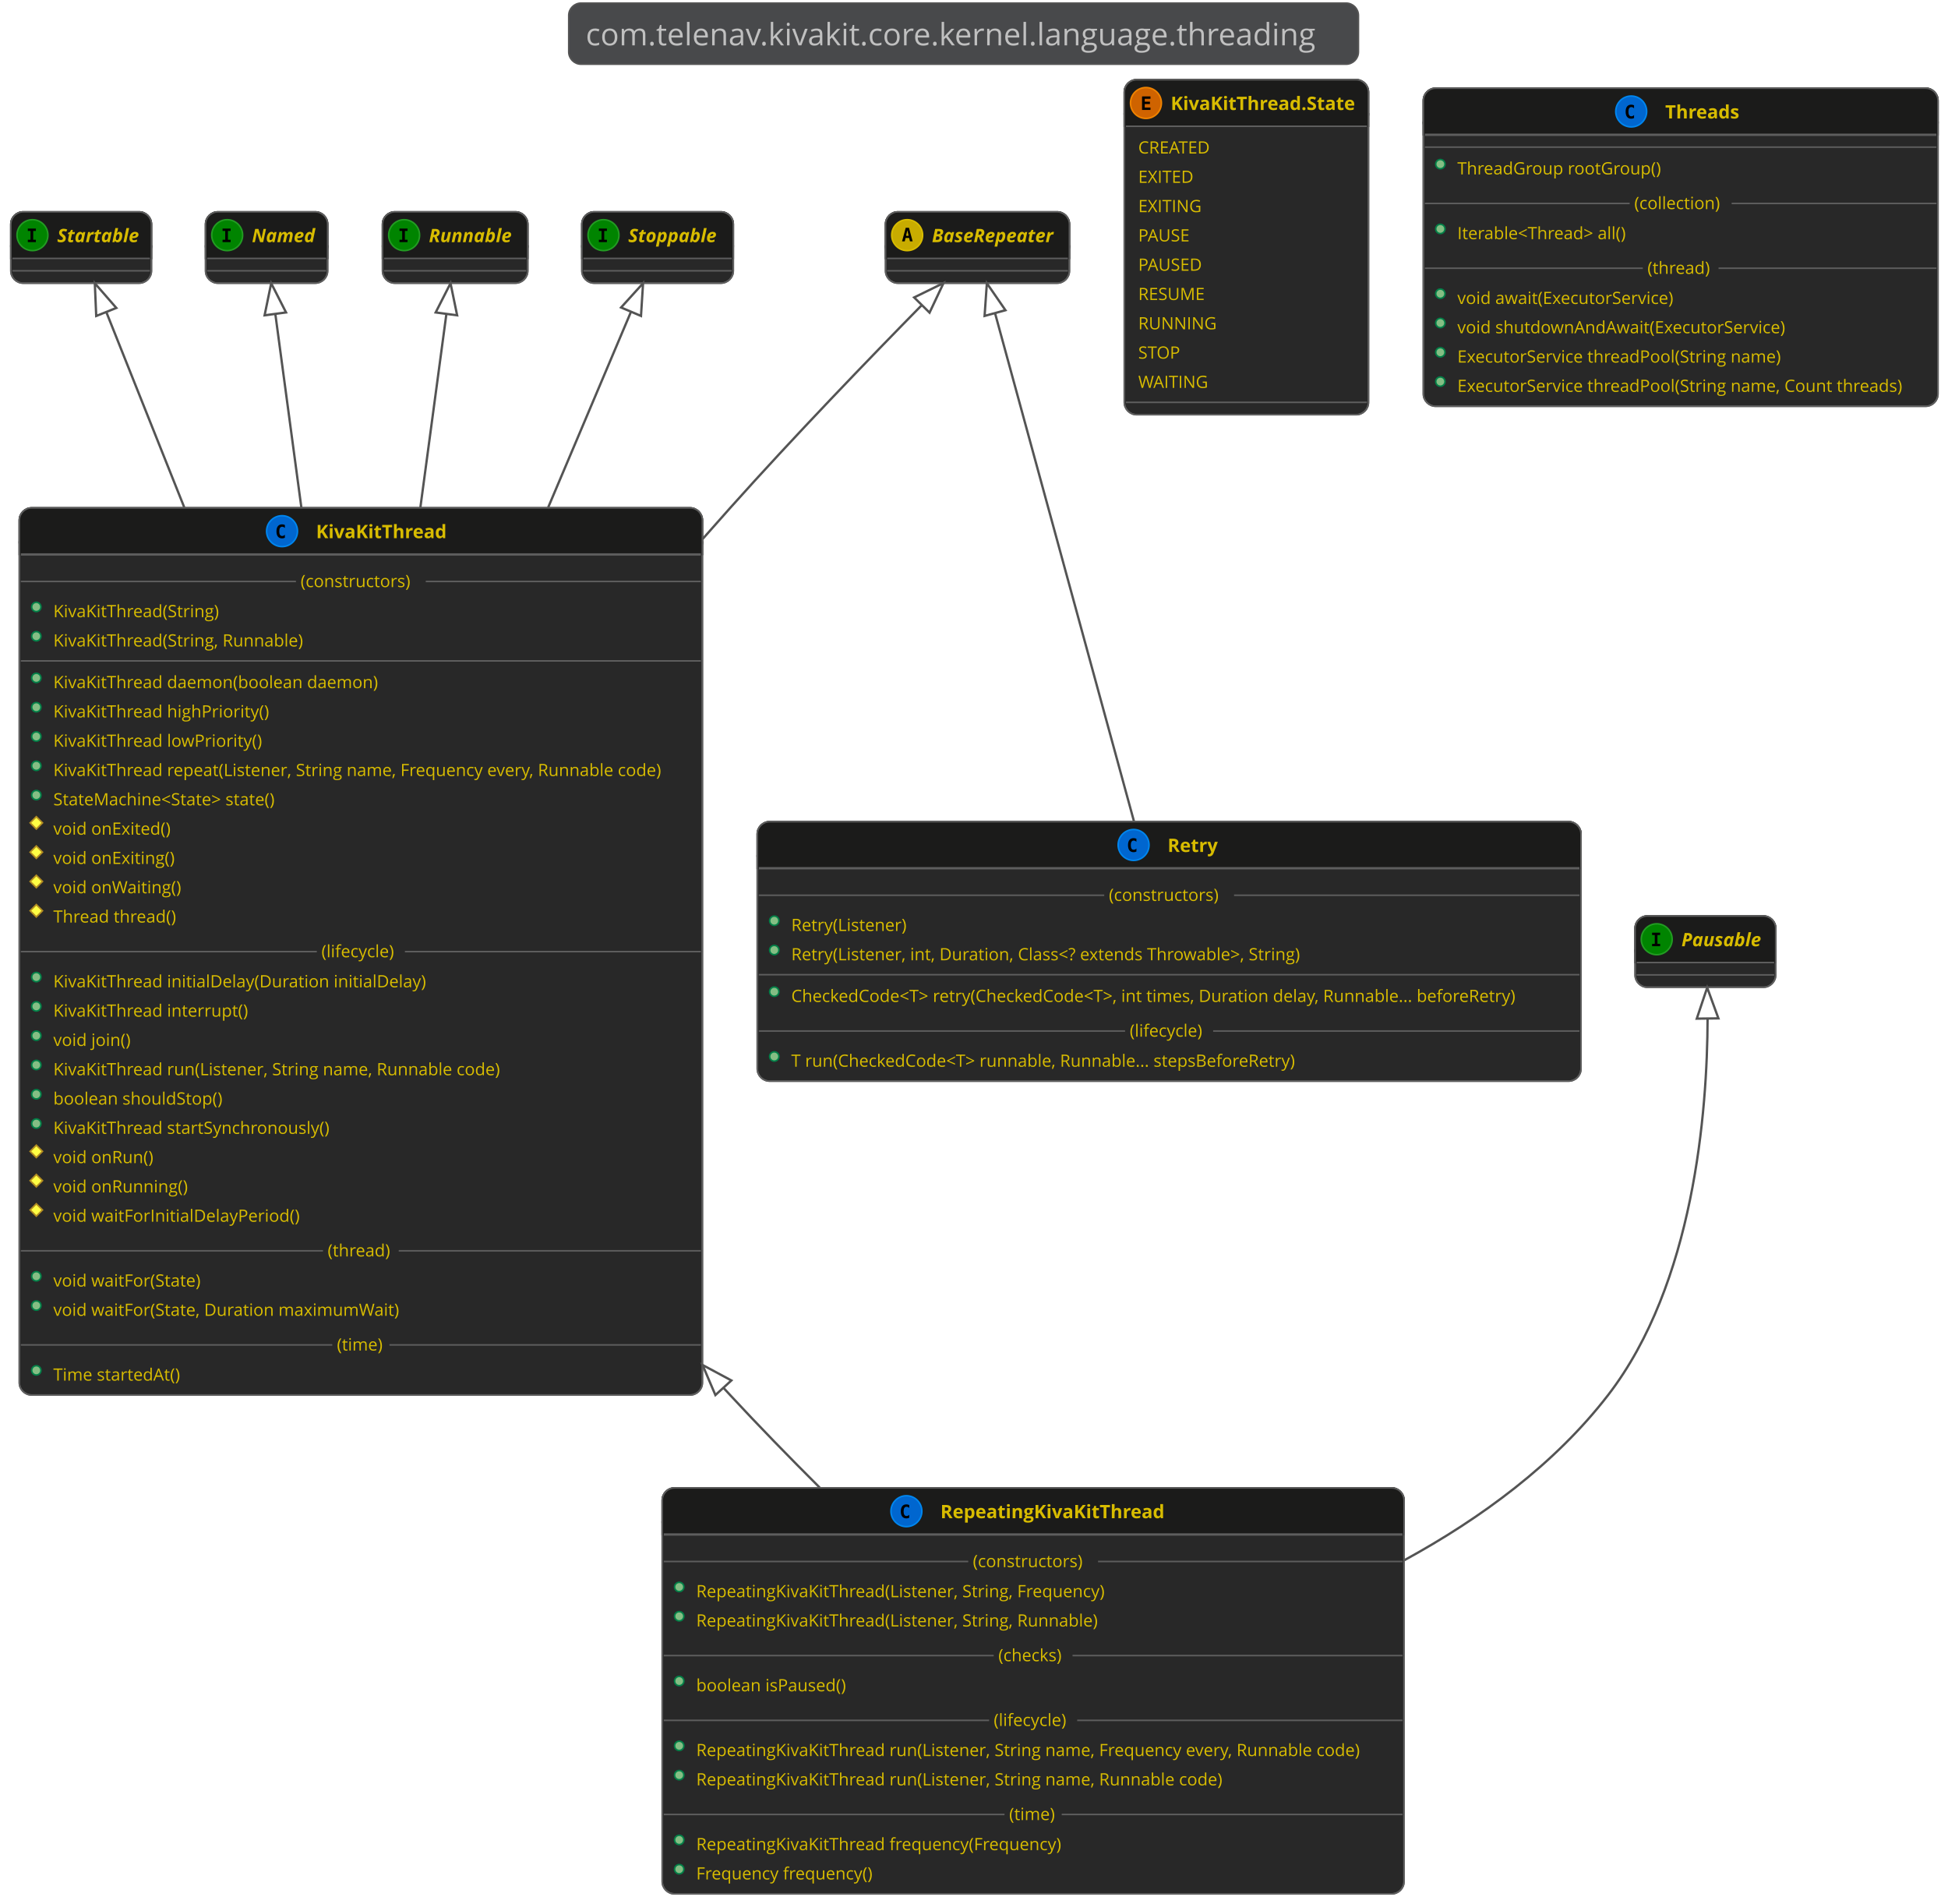
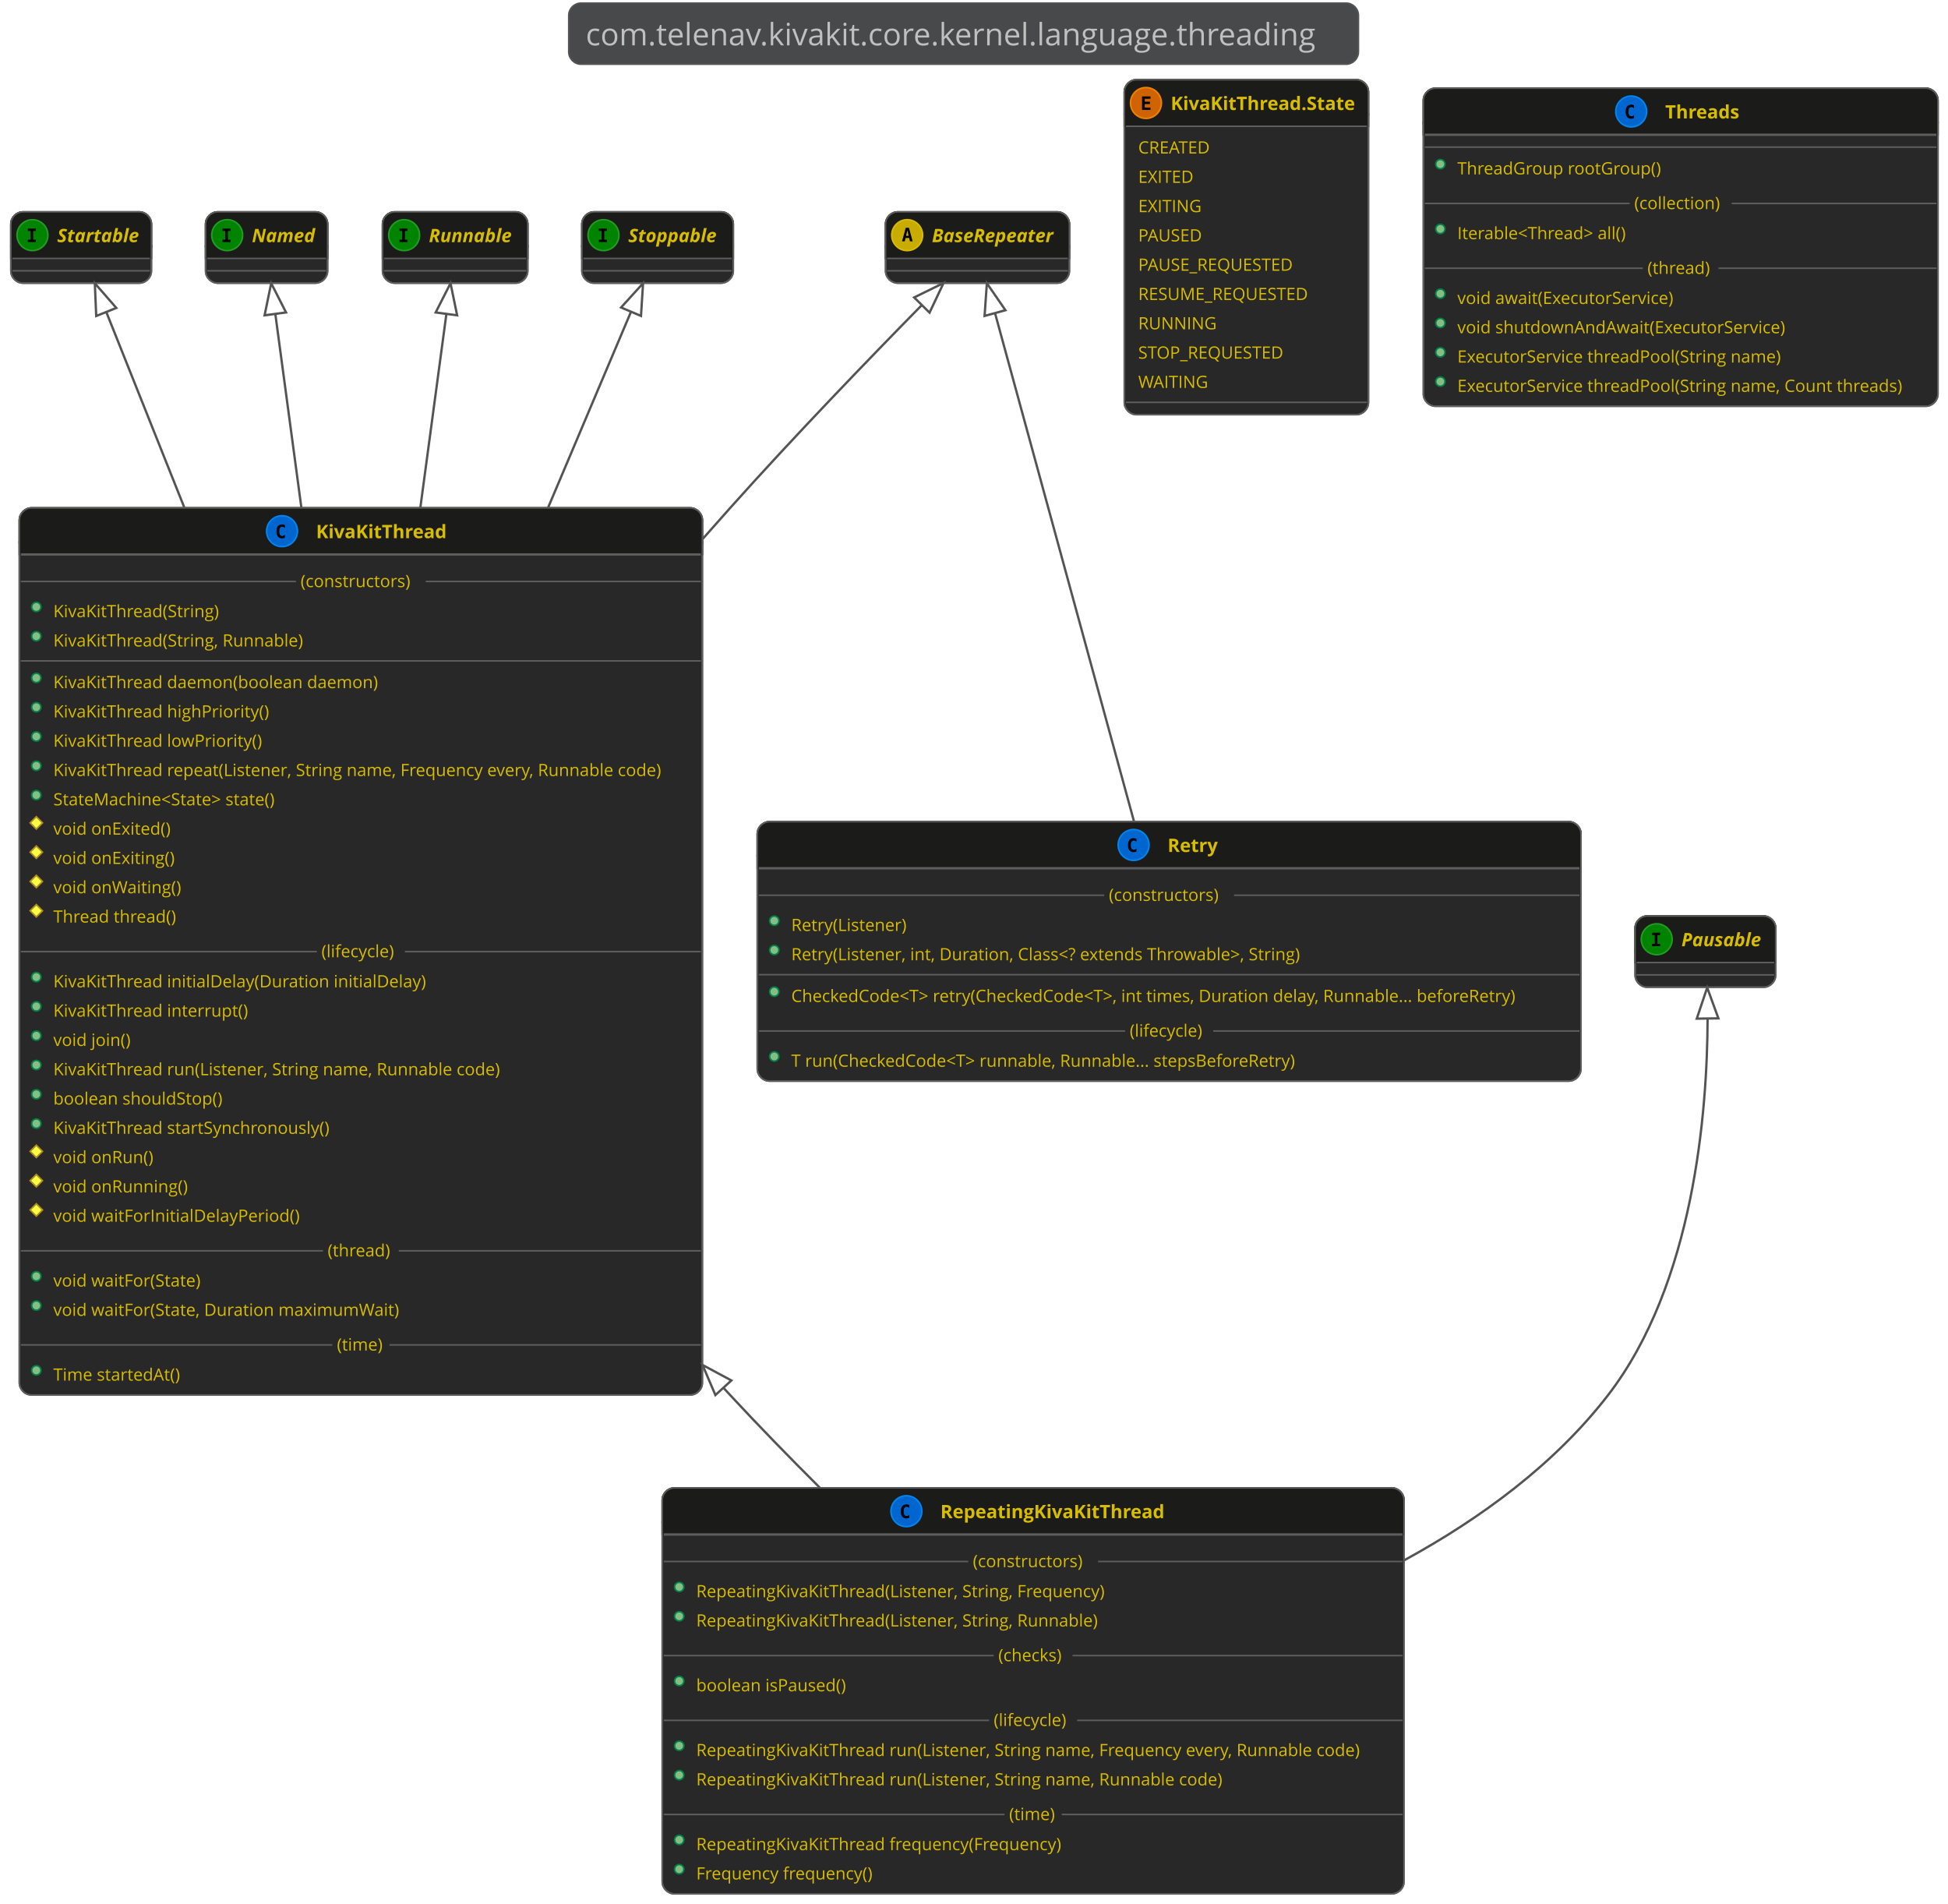
<svg xmlns="http://www.w3.org/2000/svg" contentScriptType="application/ecmascript" contentStyleType="text/css" height="1283.333px" preserveAspectRatio="none" style="width:1313px;height:1283px;background:#333333;" version="1.1" viewBox="0 0 1313 1283" width="1313.542px" zoomAndPan="magnify">
  <defs />
  <g>
    <rect fill="#48494B" height="41.203" rx="8.333" ry="8.333" style="stroke:#545454;stroke-width:1.042;" width="532.292" x="383.333" y="2.083" />
    <text fill="#C0C0C0" font-family="Open Sans,Avenir,Nunito,Arial,Helvetica,SansSerif" font-size="20.833" lengthAdjust="spacing" textLength="509.375" x="394.792" y="30.558">com.telenav.kivakit.core.kernel.language.threading</text>
    <rect codeLine="6" fill="#282828" height="48.055" id="BaseRepeater" rx="8.333" ry="8.333" style="stroke:#5E5E5E;stroke-width:1.042;" width="123.958" x="596.875" y="142.765" />
    <rect fill="#1B1B1A" height="31.388" rx="8.333" ry="8.333" style="stroke:#1B1B1A;stroke-width:1.042;" width="123.958" x="596.875" y="142.765" />
    <rect fill="#1B1B1A" height="8.333" style="stroke:#1B1B1A;stroke-width:1.042;" width="123.958" x="596.875" y="165.82" />
    <rect codeLine="6" fill="none" height="48.055" id="BaseRepeater" rx="8.333" ry="8.333" style="stroke:#5E5E5E;stroke-width:1.042;" width="123.958" x="596.875" y="142.765" />
    <ellipse cx="611.458" cy="158.459" fill="#C8AC00" rx="10.417" ry="10.417" style="stroke:#D8BC00;stroke-width:1.042;" />
    <path d="M611.572,155.161 L610.724,158.891 L612.427,158.891 Z M610.474,153.514 L612.677,153.514 L615.137,162.626 L613.336,162.626 L612.775,160.374 L610.364,160.374 L609.814,162.626 L608.014,162.626 Z " fill="#000000" />
    <text fill="#D8BC00" font-family="Open Sans,Avenir,Nunito,Arial,Helvetica,SansSerif" font-size="12.5" font-style="italic" font-weight="bold" lengthAdjust="spacing" textLength="86.458" x="628.125" y="163.184">BaseRepeater</text>
    <line style="stroke:#5E5E5E;stroke-width:1.042;" x1="597.917" x2="719.792" y1="174.154" y2="174.154" />
    <line style="stroke:#5E5E5E;stroke-width:1.042;" x1="597.917" x2="719.792" y1="182.487" y2="182.487" />
    <rect codeLine="8" fill="#282828" height="48.055" id="Startable" rx="8.333" ry="8.333" style="stroke:#5E5E5E;stroke-width:1.042;" width="94.792" x="7.292" y="142.765" />
    <rect fill="#1B1B1A" height="31.388" rx="8.333" ry="8.333" style="stroke:#1B1B1A;stroke-width:1.042;" width="94.792" x="7.292" y="142.765" />
    <rect fill="#1B1B1A" height="8.333" style="stroke:#1B1B1A;stroke-width:1.042;" width="94.792" x="7.292" y="165.82" />
    <rect codeLine="8" fill="none" height="48.055" id="Startable" rx="8.333" ry="8.333" style="stroke:#5E5E5E;stroke-width:1.042;" width="94.792" x="7.292" y="142.765" />
    <ellipse cx="21.875" cy="158.459" fill="#008400" rx="10.417" ry="10.417" style="stroke:#239C23;stroke-width:1.042;" />
    <path d="M18.758,155.621 L18.758,154.034 L24.184,154.034 L24.184,155.621 L22.371,155.621 L22.371,161.56 L24.184,161.56 L24.184,163.147 L18.758,163.147 L18.758,161.56 L20.571,161.56 L20.571,155.621 Z " fill="#000000" />
    <text fill="#D8BC00" font-family="Open Sans,Avenir,Nunito,Arial,Helvetica,SansSerif" font-size="12.5" font-style="italic" font-weight="bold" lengthAdjust="spacing" textLength="57.292" x="38.542" y="163.184">Startable</text>
    <line style="stroke:#5E5E5E;stroke-width:1.042;" x1="8.333" x2="101.042" y1="174.154" y2="174.154" />
    <line style="stroke:#5E5E5E;stroke-width:1.042;" x1="8.333" x2="101.042" y1="182.487" y2="182.487" />
    <rect codeLine="9" fill="#282828" height="48.055" id="Named" rx="8.333" ry="8.333" style="stroke:#5E5E5E;stroke-width:1.042;" width="82.292" x="138.542" y="142.765" />
    <rect fill="#1B1B1A" height="31.388" rx="8.333" ry="8.333" style="stroke:#1B1B1A;stroke-width:1.042;" width="82.292" x="138.542" y="142.765" />
    <rect fill="#1B1B1A" height="8.333" style="stroke:#1B1B1A;stroke-width:1.042;" width="82.292" x="138.542" y="165.82" />
    <rect codeLine="9" fill="none" height="48.055" id="Named" rx="8.333" ry="8.333" style="stroke:#5E5E5E;stroke-width:1.042;" width="82.292" x="138.542" y="142.765" />
    <ellipse cx="153.125" cy="158.459" fill="#008400" rx="10.417" ry="10.417" style="stroke:#239C23;stroke-width:1.042;" />
    <path d="M150.008,155.621 L150.008,154.034 L155.434,154.034 L155.434,155.621 L153.621,155.621 L153.621,161.56 L155.434,161.56 L155.434,163.147 L150.008,163.147 L150.008,161.56 L151.821,161.56 L151.821,155.621 Z " fill="#000000" />
    <text fill="#D8BC00" font-family="Open Sans,Avenir,Nunito,Arial,Helvetica,SansSerif" font-size="12.5" font-style="italic" font-weight="bold" lengthAdjust="spacing" textLength="44.792" x="169.792" y="163.184">Named</text>
    <line style="stroke:#5E5E5E;stroke-width:1.042;" x1="139.583" x2="219.792" y1="174.154" y2="174.154" />
    <line style="stroke:#5E5E5E;stroke-width:1.042;" x1="139.583" x2="219.792" y1="182.487" y2="182.487" />
    <rect codeLine="10" fill="#282828" height="48.055" id="Runnable" rx="8.333" ry="8.333" style="stroke:#5E5E5E;stroke-width:1.042;" width="97.917" x="257.812" y="142.765" />
    <rect fill="#1B1B1A" height="31.388" rx="8.333" ry="8.333" style="stroke:#1B1B1A;stroke-width:1.042;" width="97.917" x="257.812" y="142.765" />
    <rect fill="#1B1B1A" height="8.333" style="stroke:#1B1B1A;stroke-width:1.042;" width="97.917" x="257.812" y="165.82" />
    <rect codeLine="10" fill="none" height="48.055" id="Runnable" rx="8.333" ry="8.333" style="stroke:#5E5E5E;stroke-width:1.042;" width="97.917" x="257.812" y="142.765" />
    <ellipse cx="272.396" cy="158.459" fill="#008400" rx="10.417" ry="10.417" style="stroke:#239C23;stroke-width:1.042;" />
    <path d="M269.279,155.621 L269.279,154.034 L274.705,154.034 L274.705,155.621 L272.892,155.621 L272.892,161.56 L274.705,161.56 L274.705,163.147 L269.279,163.147 L269.279,161.56 L271.092,161.56 L271.092,155.621 Z " fill="#000000" />
    <text fill="#D8BC00" font-family="Open Sans,Avenir,Nunito,Arial,Helvetica,SansSerif" font-size="12.5" font-style="italic" font-weight="bold" lengthAdjust="spacing" textLength="60.417" x="289.062" y="163.184">Runnable</text>
    <line style="stroke:#5E5E5E;stroke-width:1.042;" x1="258.854" x2="354.688" y1="174.154" y2="174.154" />
    <line style="stroke:#5E5E5E;stroke-width:1.042;" x1="258.854" x2="354.688" y1="182.487" y2="182.487" />
    <rect codeLine="11" fill="#282828" height="48.055" id="Stoppable" rx="8.333" ry="8.333" style="stroke:#5E5E5E;stroke-width:1.042;" width="102.083" x="392.188" y="142.765" />
    <rect fill="#1B1B1A" height="31.388" rx="8.333" ry="8.333" style="stroke:#1B1B1A;stroke-width:1.042;" width="102.083" x="392.188" y="142.765" />
    <rect fill="#1B1B1A" height="8.333" style="stroke:#1B1B1A;stroke-width:1.042;" width="102.083" x="392.188" y="165.82" />
    <rect codeLine="11" fill="none" height="48.055" id="Stoppable" rx="8.333" ry="8.333" style="stroke:#5E5E5E;stroke-width:1.042;" width="102.083" x="392.188" y="142.765" />
    <ellipse cx="406.771" cy="158.459" fill="#008400" rx="10.417" ry="10.417" style="stroke:#239C23;stroke-width:1.042;" />
    <path d="M403.654,155.621 L403.654,154.034 L409.08,154.034 L409.08,155.621 L407.267,155.621 L407.267,161.56 L409.08,161.56 L409.08,163.147 L403.654,163.147 L403.654,161.56 L405.467,161.56 L405.467,155.621 Z " fill="#000000" />
    <text fill="#D8BC00" font-family="Open Sans,Avenir,Nunito,Arial,Helvetica,SansSerif" font-size="12.5" font-style="italic" font-weight="bold" lengthAdjust="spacing" textLength="64.583" x="423.438" y="163.184">Stoppable</text>
    <line style="stroke:#5E5E5E;stroke-width:1.042;" x1="393.229" x2="493.229" y1="174.154" y2="174.154" />
    <line style="stroke:#5E5E5E;stroke-width:1.042;" x1="393.229" x2="493.229" y1="182.487" y2="182.487" />
    <rect codeLine="12" fill="#282828" height="48.055" id="Pausable" rx="8.333" ry="8.333" style="stroke:#5E5E5E;stroke-width:1.042;" width="94.792" x="1102.083" y="617.245" />
    <rect fill="#1B1B1A" height="31.388" rx="8.333" ry="8.333" style="stroke:#1B1B1A;stroke-width:1.042;" width="94.792" x="1102.083" y="617.245" />
    <rect fill="#1B1B1A" height="8.333" style="stroke:#1B1B1A;stroke-width:1.042;" width="94.792" x="1102.083" y="640.299" />
    <rect codeLine="12" fill="none" height="48.055" id="Pausable" rx="8.333" ry="8.333" style="stroke:#5E5E5E;stroke-width:1.042;" width="94.792" x="1102.083" y="617.245" />
    <ellipse cx="1116.667" cy="632.939" fill="#008400" rx="10.417" ry="10.417" style="stroke:#239C23;stroke-width:1.042;" />
    <path d="M1113.55,630.101 L1113.55,628.514 L1118.976,628.514 L1118.976,630.101 L1117.163,630.101 L1117.163,636.039 L1118.976,636.039 L1118.976,637.626 L1113.55,637.626 L1113.55,636.039 L1115.362,636.039 L1115.362,630.101 Z " fill="#000000" />
    <text fill="#D8BC00" font-family="Open Sans,Avenir,Nunito,Arial,Helvetica,SansSerif" font-size="12.5" font-style="italic" font-weight="bold" lengthAdjust="spacing" textLength="57.292" x="1133.333" y="637.663">Pausable</text>
    <line style="stroke:#5E5E5E;stroke-width:1.042;" x1="1103.125" x2="1195.833" y1="648.633" y2="648.633" />
    <line style="stroke:#5E5E5E;stroke-width:1.042;" x1="1103.125" x2="1195.833" y1="656.966" y2="656.966" />
    <rect codeLine="19" fill="#282828" height="597.833" id="KivaKitThread" rx="8.333" ry="8.333" style="stroke:#5E5E5E;stroke-width:1.042;" width="460.417" x="13.021" y="342.245" />
    <rect fill="#1B1B1A" height="31.388" rx="8.333" ry="8.333" style="stroke:#1B1B1A;stroke-width:1.042;" width="460.417" x="13.021" y="342.245" />
    <rect fill="#1B1B1A" height="8.333" style="stroke:#1B1B1A;stroke-width:1.042;" width="460.417" x="13.021" y="365.3" />
    <rect codeLine="19" fill="none" height="597.833" id="KivaKitThread" rx="8.333" ry="8.333" style="stroke:#5E5E5E;stroke-width:1.042;" width="460.417" x="13.021" y="342.245" />
    <ellipse cx="190.104" cy="357.939" fill="#0066CF" rx="10.417" ry="10.417" style="stroke:#0086EF;stroke-width:1.042;" />
    <path d="M192.015,362.364 Q191.587,362.583 191.117,362.693 Q190.647,362.803 190.129,362.803 Q188.285,362.803 187.315,361.589 Q186.344,360.374 186.344,358.079 Q186.344,355.778 187.315,354.563 Q188.285,353.349 190.129,353.349 Q190.647,353.349 191.124,353.459 Q191.6,353.568 192.015,353.788 L192.015,355.79 Q191.551,355.363 191.114,355.165 Q190.678,354.966 190.214,354.966 Q189.225,354.966 188.722,355.75 Q188.218,356.535 188.218,358.079 Q188.218,359.617 188.722,360.401 Q189.225,361.186 190.214,361.186 Q190.678,361.186 191.114,360.987 Q191.551,360.789 192.015,360.362 Z " fill="#000000" />
    <text fill="#D8BC00" font-family="Open Sans,Avenir,Nunito,Arial,Helvetica,SansSerif" font-size="12.5" font-weight="bold" lengthAdjust="spacing" textLength="91.667" x="213.021" y="362.663">KivaKitThread</text>
    <line style="stroke:#5E5E5E;stroke-width:1.562;" x1="14.062" x2="472.396" y1="373.633" y2="373.633" />
    <ellipse cx="24.479" cy="409.003" fill="#84BE84" rx="3.125" ry="3.125" style="stroke:#038048;stroke-width:1.042;" />
    <text fill="#D8BC00" font-family="Open Sans,Avenir,Nunito,Arial,Helvetica,SansSerif" font-size="11.458" lengthAdjust="spacing" textLength="118.75" x="35.938" y="415.914">KivaKitThread(String)</text>
    <ellipse cx="24.479" cy="428.748" fill="#84BE84" rx="3.125" ry="3.125" style="stroke:#038048;stroke-width:1.042;" />
    <text fill="#D8BC00" font-family="Open Sans,Avenir,Nunito,Arial,Helvetica,SansSerif" font-size="11.458" lengthAdjust="spacing" textLength="177.083" x="35.938" y="435.659">KivaKitThread(String, Runnable)</text>
    <line style="stroke:#5E5E5E;stroke-width:1.042;" x1="14.062" x2="199.479" y1="391.839" y2="391.839" />
    <text fill="#D8BC00" font-family="Open Sans,Avenir,Nunito,Arial,Helvetica,SansSerif" font-size="11.458" lengthAdjust="spacing" textLength="81.25" x="202.604" y="395.648">(constructors)</text>
    <line style="stroke:#5E5E5E;stroke-width:1.042;" x1="286.979" x2="472.396" y1="391.839" y2="391.839" />
    <line style="stroke:#5E5E5E;stroke-width:1.042;" x1="14.062" x2="472.396" y1="445.367" y2="445.367" />
    <ellipse cx="24.479" cy="456.826" fill="#84BE84" rx="3.125" ry="3.125" style="stroke:#038048;stroke-width:1.042;" />
    <text fill="#D8BC00" font-family="Open Sans,Avenir,Nunito,Arial,Helvetica,SansSerif" font-size="11.458" lengthAdjust="spacing" textLength="226.042" x="35.938" y="463.737">KivaKitThread daemon(boolean daemon)</text>
    <ellipse cx="24.479" cy="476.571" fill="#84BE84" rx="3.125" ry="3.125" style="stroke:#038048;stroke-width:1.042;" />
    <text fill="#D8BC00" font-family="Open Sans,Avenir,Nunito,Arial,Helvetica,SansSerif" font-size="11.458" lengthAdjust="spacing" textLength="154.167" x="35.938" y="483.482">KivaKitThread highPriority()</text>
    <ellipse cx="24.479" cy="496.315" fill="#84BE84" rx="3.125" ry="3.125" style="stroke:#038048;stroke-width:1.042;" />
    <text fill="#D8BC00" font-family="Open Sans,Avenir,Nunito,Arial,Helvetica,SansSerif" font-size="11.458" lengthAdjust="spacing" textLength="147.917" x="35.938" y="503.227">KivaKitThread lowPriority()</text>
    <ellipse cx="24.479" cy="516.06" fill="#84BE84" rx="3.125" ry="3.125" style="stroke:#038048;stroke-width:1.042;" />
    <text fill="#D8BC00" font-family="Open Sans,Avenir,Nunito,Arial,Helvetica,SansSerif" font-size="11.458" lengthAdjust="spacing" textLength="428.125" x="35.938" y="522.972">KivaKitThread repeat(Listener, String name, Frequency every, Runnable code)</text>
    <ellipse cx="24.479" cy="535.805" fill="#84BE84" rx="3.125" ry="3.125" style="stroke:#038048;stroke-width:1.042;" />
    <text fill="#D8BC00" font-family="Open Sans,Avenir,Nunito,Arial,Helvetica,SansSerif" font-size="11.458" lengthAdjust="spacing" textLength="157.292" x="35.938" y="542.716">StateMachine&lt;State&gt; state()</text>
    <polygon fill="#FFFF44" points="24.479,550.342,28.646,554.509,24.479,558.675,20.312,554.509" style="stroke:#B38D22;stroke-width:1.042;" />
    <text fill="#D8BC00" font-family="Open Sans,Avenir,Nunito,Arial,Helvetica,SansSerif" font-size="11.458" lengthAdjust="spacing" textLength="84.375" x="35.938" y="562.461">void onExited()</text>
    <polygon fill="#FFFF44" points="24.479,570.087,28.646,574.253,24.479,578.42,20.312,574.253" style="stroke:#B38D22;stroke-width:1.042;" />
    <text fill="#D8BC00" font-family="Open Sans,Avenir,Nunito,Arial,Helvetica,SansSerif" font-size="11.458" lengthAdjust="spacing" textLength="88.542" x="35.938" y="582.206">void onExiting()</text>
    <polygon fill="#FFFF44" points="24.479,589.832,28.646,593.998,24.479,598.165,20.312,593.998" style="stroke:#B38D22;stroke-width:1.042;" />
    <text fill="#D8BC00" font-family="Open Sans,Avenir,Nunito,Arial,Helvetica,SansSerif" font-size="11.458" lengthAdjust="spacing" textLength="90.625" x="35.938" y="601.951">void onWaiting()</text>
    <polygon fill="#FFFF44" points="24.479,609.576,28.646,613.743,24.479,617.91,20.312,613.743" style="stroke:#B38D22;stroke-width:1.042;" />
    <text fill="#D8BC00" font-family="Open Sans,Avenir,Nunito,Arial,Helvetica,SansSerif" font-size="11.458" lengthAdjust="spacing" textLength="87.5" x="35.938" y="621.696">Thread thread()</text>
    <ellipse cx="24.479" cy="658.441" fill="#84BE84" rx="3.125" ry="3.125" style="stroke:#038048;stroke-width:1.042;" />
    <text fill="#D8BC00" font-family="Open Sans,Avenir,Nunito,Arial,Helvetica,SansSerif" font-size="11.458" lengthAdjust="spacing" textLength="261.458" x="35.938" y="665.352">KivaKitThread initialDelay(Duration initialDelay)</text>
    <ellipse cx="24.479" cy="678.186" fill="#84BE84" rx="3.125" ry="3.125" style="stroke:#038048;stroke-width:1.042;" />
    <text fill="#D8BC00" font-family="Open Sans,Avenir,Nunito,Arial,Helvetica,SansSerif" font-size="11.458" lengthAdjust="spacing" textLength="138.542" x="35.938" y="685.097">KivaKitThread interrupt()</text>
    <ellipse cx="24.479" cy="697.931" fill="#84BE84" rx="3.125" ry="3.125" style="stroke:#038048;stroke-width:1.042;" />
    <text fill="#D8BC00" font-family="Open Sans,Avenir,Nunito,Arial,Helvetica,SansSerif" font-size="11.458" lengthAdjust="spacing" textLength="56.25" x="35.938" y="704.842">void join()</text>
    <ellipse cx="24.479" cy="717.676" fill="#84BE84" rx="3.125" ry="3.125" style="stroke:#038048;stroke-width:1.042;" />
    <text fill="#D8BC00" font-family="Open Sans,Avenir,Nunito,Arial,Helvetica,SansSerif" font-size="11.458" lengthAdjust="spacing" textLength="314.583" x="35.938" y="724.587">KivaKitThread run(Listener, String name, Runnable code)</text>
    <ellipse cx="24.479" cy="737.421" fill="#84BE84" rx="3.125" ry="3.125" style="stroke:#038048;stroke-width:1.042;" />
    <text fill="#D8BC00" font-family="Open Sans,Avenir,Nunito,Arial,Helvetica,SansSerif" font-size="11.458" lengthAdjust="spacing" textLength="119.792" x="35.938" y="744.332">boolean shouldStop()</text>
    <ellipse cx="24.479" cy="757.165" fill="#84BE84" rx="3.125" ry="3.125" style="stroke:#038048;stroke-width:1.042;" />
    <text fill="#D8BC00" font-family="Open Sans,Avenir,Nunito,Arial,Helvetica,SansSerif" font-size="11.458" lengthAdjust="spacing" textLength="197.917" x="35.938" y="764.077">KivaKitThread startSynchronously()</text>
    <polygon fill="#FFFF44" points="24.479,771.702,28.646,775.869,24.479,780.035,20.312,775.869" style="stroke:#B38D22;stroke-width:1.042;" />
    <text fill="#D8BC00" font-family="Open Sans,Avenir,Nunito,Arial,Helvetica,SansSerif" font-size="11.458" lengthAdjust="spacing" textLength="71.875" x="35.938" y="783.822">void onRun()</text>
    <polygon fill="#FFFF44" points="24.479,791.447,28.646,795.614,24.479,799.78,20.312,795.614" style="stroke:#B38D22;stroke-width:1.042;" />
    <text fill="#D8BC00" font-family="Open Sans,Avenir,Nunito,Arial,Helvetica,SansSerif" font-size="11.458" lengthAdjust="spacing" textLength="96.875" x="35.938" y="803.567">void onRunning()</text>
    <polygon fill="#FFFF44" points="24.479,811.192,28.646,815.359,24.479,819.525,20.312,815.359" style="stroke:#B38D22;stroke-width:1.042;" />
    <text fill="#D8BC00" font-family="Open Sans,Avenir,Nunito,Arial,Helvetica,SansSerif" font-size="11.458" lengthAdjust="spacing" textLength="171.875" x="35.938" y="823.311">void waitForInitialDelayPeriod()</text>
    <line style="stroke:#5E5E5E;stroke-width:1.042;" x1="14.062" x2="213.542" y1="641.277" y2="641.277" />
    <text fill="#D8BC00" font-family="Open Sans,Avenir,Nunito,Arial,Helvetica,SansSerif" font-size="11.458" lengthAdjust="spacing" textLength="53.125" x="216.667" y="645.087">(lifecycle)</text>
    <line style="stroke:#5E5E5E;stroke-width:1.042;" x1="272.917" x2="472.396" y1="641.277" y2="641.277" />
    <ellipse cx="24.479" cy="860.057" fill="#84BE84" rx="3.125" ry="3.125" style="stroke:#038048;stroke-width:1.042;" />
    <text fill="#D8BC00" font-family="Open Sans,Avenir,Nunito,Arial,Helvetica,SansSerif" font-size="11.458" lengthAdjust="spacing" textLength="103.125" x="35.938" y="866.968">void waitFor(State)</text>
    <ellipse cx="24.479" cy="879.801" fill="#84BE84" rx="3.125" ry="3.125" style="stroke:#038048;stroke-width:1.042;" />
    <text fill="#D8BC00" font-family="Open Sans,Avenir,Nunito,Arial,Helvetica,SansSerif" font-size="11.458" lengthAdjust="spacing" textLength="239.583" x="35.938" y="886.713">void waitFor(State, Duration maximumWait)</text>
    <line style="stroke:#5E5E5E;stroke-width:1.042;" x1="14.062" x2="217.708" y1="842.893" y2="842.893" />
    <text fill="#D8BC00" font-family="Open Sans,Avenir,Nunito,Arial,Helvetica,SansSerif" font-size="11.458" lengthAdjust="spacing" textLength="44.792" x="220.833" y="846.702">(thread)</text>
    <line style="stroke:#5E5E5E;stroke-width:1.042;" x1="268.75" x2="472.396" y1="842.893" y2="842.893" />
    <ellipse cx="24.479" cy="923.458" fill="#84BE84" rx="3.125" ry="3.125" style="stroke:#038048;stroke-width:1.042;" />
    <text fill="#D8BC00" font-family="Open Sans,Avenir,Nunito,Arial,Helvetica,SansSerif" font-size="11.458" lengthAdjust="spacing" textLength="90.625" x="35.938" y="930.369">Time startedAt()</text>
    <line style="stroke:#5E5E5E;stroke-width:1.042;" x1="14.062" x2="223.958" y1="906.294" y2="906.294" />
    <text fill="#D8BC00" font-family="Open Sans,Avenir,Nunito,Arial,Helvetica,SansSerif" font-size="11.458" lengthAdjust="spacing" textLength="32.292" x="227.083" y="910.103">(time)</text>
    <line style="stroke:#5E5E5E;stroke-width:1.042;" x1="262.5" x2="472.396" y1="906.294" y2="906.294" />
    <rect codeLine="53" fill="#282828" height="273.582" id="RepeatingKivaKitThread" rx="8.333" ry="8.333" style="stroke:#5E5E5E;stroke-width:1.042;" width="500" x="446.354" y="1002.661" />
    <rect fill="#1B1B1A" height="31.388" rx="8.333" ry="8.333" style="stroke:#1B1B1A;stroke-width:1.042;" width="500" x="446.354" y="1002.661" />
    <rect fill="#1B1B1A" height="8.333" style="stroke:#1B1B1A;stroke-width:1.042;" width="500" x="446.354" y="1025.716" />
    <rect codeLine="53" fill="none" height="273.582" id="RepeatingKivaKitThread" rx="8.333" ry="8.333" style="stroke:#5E5E5E;stroke-width:1.042;" width="500" x="446.354" y="1002.661" />
    <ellipse cx="610.938" cy="1018.355" fill="#0066CF" rx="10.417" ry="10.417" style="stroke:#0086EF;stroke-width:1.042;" />
    <path d="M612.848,1022.78 Q612.421,1023 611.951,1023.11 Q611.481,1023.22 610.962,1023.22 Q609.119,1023.22 608.148,1022.005 Q607.178,1020.791 607.178,1018.496 Q607.178,1016.195 608.148,1014.98 Q609.119,1013.765 610.962,1013.765 Q611.481,1013.765 611.957,1013.875 Q612.433,1013.985 612.848,1014.205 L612.848,1016.207 Q612.384,1015.78 611.948,1015.581 Q611.511,1015.383 611.047,1015.383 Q610.059,1015.383 609.555,1016.167 Q609.052,1016.952 609.052,1018.496 Q609.052,1020.034 609.555,1020.818 Q610.059,1021.602 611.047,1021.602 Q611.511,1021.602 611.948,1021.404 Q612.384,1021.206 612.848,1020.778 Z " fill="#000000" />
    <text fill="#D8BC00" font-family="Open Sans,Avenir,Nunito,Arial,Helvetica,SansSerif" font-size="12.5" font-weight="bold" lengthAdjust="spacing" textLength="156.25" x="633.854" y="1023.079">RepeatingKivaKitThread</text>
    <line style="stroke:#5E5E5E;stroke-width:1.562;" x1="447.396" x2="945.312" y1="1034.05" y2="1034.05" />
    <ellipse cx="457.812" cy="1069.419" fill="#84BE84" rx="3.125" ry="3.125" style="stroke:#038048;stroke-width:1.042;" />
    <text fill="#D8BC00" font-family="Open Sans,Avenir,Nunito,Arial,Helvetica,SansSerif" font-size="11.458" lengthAdjust="spacing" textLength="289.583" x="469.271" y="1076.331">RepeatingKivaKitThread(Listener, String, Frequency)</text>
    <ellipse cx="457.812" cy="1089.164" fill="#84BE84" rx="3.125" ry="3.125" style="stroke:#038048;stroke-width:1.042;" />
    <text fill="#D8BC00" font-family="Open Sans,Avenir,Nunito,Arial,Helvetica,SansSerif" font-size="11.458" lengthAdjust="spacing" textLength="283.333" x="469.271" y="1096.075">RepeatingKivaKitThread(Listener, String, Runnable)</text>
    <line style="stroke:#5E5E5E;stroke-width:1.042;" x1="447.396" x2="652.604" y1="1052.255" y2="1052.255" />
    <text fill="#D8BC00" font-family="Open Sans,Avenir,Nunito,Arial,Helvetica,SansSerif" font-size="11.458" lengthAdjust="spacing" textLength="81.25" x="655.729" y="1056.065">(constructors)</text>
    <line style="stroke:#5E5E5E;stroke-width:1.042;" x1="740.104" x2="945.312" y1="1052.255" y2="1052.255" />
    <ellipse cx="457.812" cy="1132.821" fill="#84BE84" rx="3.125" ry="3.125" style="stroke:#038048;stroke-width:1.042;" />
    <text fill="#D8BC00" font-family="Open Sans,Avenir,Nunito,Arial,Helvetica,SansSerif" font-size="11.458" lengthAdjust="spacing" textLength="105.208" x="469.271" y="1139.732">boolean isPaused()</text>
    <line style="stroke:#5E5E5E;stroke-width:1.042;" x1="447.396" x2="669.792" y1="1115.657" y2="1115.657" />
    <text fill="#D8BC00" font-family="Open Sans,Avenir,Nunito,Arial,Helvetica,SansSerif" font-size="11.458" lengthAdjust="spacing" textLength="46.875" x="672.917" y="1119.466">(checks)</text>
    <line style="stroke:#5E5E5E;stroke-width:1.042;" x1="722.917" x2="945.312" y1="1115.657" y2="1115.657" />
    <ellipse cx="457.812" cy="1176.477" fill="#84BE84" rx="3.125" ry="3.125" style="stroke:#038048;stroke-width:1.042;" />
    <text fill="#D8BC00" font-family="Open Sans,Avenir,Nunito,Arial,Helvetica,SansSerif" font-size="11.458" lengthAdjust="spacing" textLength="467.708" x="469.271" y="1183.388">RepeatingKivaKitThread run(Listener, String name, Frequency every, Runnable code)</text>
    <ellipse cx="457.812" cy="1196.222" fill="#84BE84" rx="3.125" ry="3.125" style="stroke:#038048;stroke-width:1.042;" />
    <text fill="#D8BC00" font-family="Open Sans,Avenir,Nunito,Arial,Helvetica,SansSerif" font-size="11.458" lengthAdjust="spacing" textLength="369.792" x="469.271" y="1203.133">RepeatingKivaKitThread run(Listener, String name, Runnable code)</text>
    <line style="stroke:#5E5E5E;stroke-width:1.042;" x1="447.396" x2="666.667" y1="1159.313" y2="1159.313" />
    <text fill="#D8BC00" font-family="Open Sans,Avenir,Nunito,Arial,Helvetica,SansSerif" font-size="11.458" lengthAdjust="spacing" textLength="53.125" x="669.792" y="1163.123">(lifecycle)</text>
    <line style="stroke:#5E5E5E;stroke-width:1.042;" x1="726.042" x2="945.312" y1="1159.313" y2="1159.313" />
    <ellipse cx="457.812" cy="1239.878" fill="#84BE84" rx="3.125" ry="3.125" style="stroke:#038048;stroke-width:1.042;" />
    <text fill="#D8BC00" font-family="Open Sans,Avenir,Nunito,Arial,Helvetica,SansSerif" font-size="11.458" lengthAdjust="spacing" textLength="258.333" x="469.271" y="1246.79">RepeatingKivaKitThread frequency(Frequency)</text>
    <ellipse cx="457.812" cy="1259.623" fill="#84BE84" rx="3.125" ry="3.125" style="stroke:#038048;stroke-width:1.042;" />
    <text fill="#D8BC00" font-family="Open Sans,Avenir,Nunito,Arial,Helvetica,SansSerif" font-size="11.458" lengthAdjust="spacing" textLength="126.042" x="469.271" y="1266.534">Frequency frequency()</text>
    <line style="stroke:#5E5E5E;stroke-width:1.042;" x1="447.396" x2="677.083" y1="1222.714" y2="1222.714" />
    <text fill="#D8BC00" font-family="Open Sans,Avenir,Nunito,Arial,Helvetica,SansSerif" font-size="11.458" lengthAdjust="spacing" textLength="32.292" x="680.208" y="1226.524">(time)</text>
    <line style="stroke:#5E5E5E;stroke-width:1.042;" x1="715.625" x2="945.312" y1="1222.714" y2="1222.714" />
    <rect codeLine="69" fill="#282828" height="174.858" id="Retry" rx="8.333" ry="8.333" style="stroke:#5E5E5E;stroke-width:1.042;" width="555.208" x="510.417" y="553.703" />
    <rect fill="#1B1B1A" height="31.388" rx="8.333" ry="8.333" style="stroke:#1B1B1A;stroke-width:1.042;" width="555.208" x="510.417" y="553.703" />
    <rect fill="#1B1B1A" height="8.333" style="stroke:#1B1B1A;stroke-width:1.042;" width="555.208" x="510.417" y="576.758" />
    <rect codeLine="69" fill="none" height="174.858" id="Retry" rx="8.333" ry="8.333" style="stroke:#5E5E5E;stroke-width:1.042;" width="555.208" x="510.417" y="553.703" />
    <ellipse cx="764.062" cy="569.397" fill="#0066CF" rx="10.417" ry="10.417" style="stroke:#0086EF;stroke-width:1.042;" />
    <path d="M765.973,573.822 Q765.546,574.042 765.076,574.152 Q764.606,574.261 764.087,574.261 Q762.244,574.261 761.273,573.047 Q760.303,571.832 760.303,569.537 Q760.303,567.236 761.273,566.022 Q762.244,564.807 764.087,564.807 Q764.606,564.807 765.082,564.917 Q765.558,565.027 765.973,565.247 L765.973,567.249 Q765.509,566.821 765.073,566.623 Q764.636,566.425 764.172,566.425 Q763.184,566.425 762.68,567.209 Q762.177,567.993 762.177,569.537 Q762.177,571.075 762.68,571.86 Q763.184,572.644 764.172,572.644 Q764.636,572.644 765.073,572.446 Q765.509,572.247 765.973,571.82 Z " fill="#000000" />
    <text fill="#D8BC00" font-family="Open Sans,Avenir,Nunito,Arial,Helvetica,SansSerif" font-size="12.5" font-weight="bold" lengthAdjust="spacing" textLength="33.333" x="786.979" y="574.121">Retry</text>
    <line style="stroke:#5E5E5E;stroke-width:1.562;" x1="511.458" x2="1064.583" y1="585.091" y2="585.091" />
    <ellipse cx="521.875" cy="620.461" fill="#84BE84" rx="3.125" ry="3.125" style="stroke:#038048;stroke-width:1.042;" />
    <text fill="#D8BC00" font-family="Open Sans,Avenir,Nunito,Arial,Helvetica,SansSerif" font-size="11.458" lengthAdjust="spacing" textLength="82.292" x="533.333" y="627.372">Retry(Listener)</text>
    <ellipse cx="521.875" cy="640.206" fill="#84BE84" rx="3.125" ry="3.125" style="stroke:#038048;stroke-width:1.042;" />
    <text fill="#D8BC00" font-family="Open Sans,Avenir,Nunito,Arial,Helvetica,SansSerif" font-size="11.458" lengthAdjust="spacing" textLength="367.708" x="533.333" y="647.117">Retry(Listener, int, Duration, Class&lt;? extends Throwable&gt;, String)</text>
    <line style="stroke:#5E5E5E;stroke-width:1.042;" x1="511.458" x2="744.271" y1="603.297" y2="603.297" />
    <text fill="#D8BC00" font-family="Open Sans,Avenir,Nunito,Arial,Helvetica,SansSerif" font-size="11.458" lengthAdjust="spacing" textLength="81.25" x="747.396" y="607.106">(constructors)</text>
    <line style="stroke:#5E5E5E;stroke-width:1.042;" x1="831.771" x2="1064.583" y1="603.297" y2="603.297" />
    <line style="stroke:#5E5E5E;stroke-width:1.042;" x1="511.458" x2="1064.583" y1="656.826" y2="656.826" />
    <ellipse cx="521.875" cy="668.284" fill="#84BE84" rx="3.125" ry="3.125" style="stroke:#038048;stroke-width:1.042;" />
    <text fill="#D8BC00" font-family="Open Sans,Avenir,Nunito,Arial,Helvetica,SansSerif" font-size="11.458" lengthAdjust="spacing" textLength="522.917" x="533.333" y="675.195">CheckedCode&lt;T&gt; retry(CheckedCode&lt;T&gt;, int times, Duration delay, Runnable... beforeRetry)</text>
    <ellipse cx="521.875" cy="711.941" fill="#84BE84" rx="3.125" ry="3.125" style="stroke:#038048;stroke-width:1.042;" />
    <text fill="#D8BC00" font-family="Open Sans,Avenir,Nunito,Arial,Helvetica,SansSerif" font-size="11.458" lengthAdjust="spacing" textLength="360.417" x="533.333" y="718.852">T run(CheckedCode&lt;T&gt; runnable, Runnable... stepsBeforeRetry)</text>
    <line style="stroke:#5E5E5E;stroke-width:1.042;" x1="511.458" x2="758.333" y1="694.776" y2="694.776" />
    <text fill="#D8BC00" font-family="Open Sans,Avenir,Nunito,Arial,Helvetica,SansSerif" font-size="11.458" lengthAdjust="spacing" textLength="53.125" x="761.458" y="698.586">(lifecycle)</text>
    <line style="stroke:#5E5E5E;stroke-width:1.042;" x1="817.708" x2="1064.583" y1="694.776" y2="694.776" />
    <rect codeLine="80" fill="#282828" height="225.759" id="KivaKitThread.State" rx="8.333" ry="8.333" style="stroke:#5E5E5E;stroke-width:1.042;" width="164.583" x="757.812" y="53.703" />
    <rect fill="#1B1B1A" height="31.388" rx="8.333" ry="8.333" style="stroke:#1B1B1A;stroke-width:1.042;" width="164.583" x="757.812" y="53.703" />
    <rect fill="#1B1B1A" height="8.333" style="stroke:#1B1B1A;stroke-width:1.042;" width="164.583" x="757.812" y="76.758" />
    <rect codeLine="80" fill="none" height="225.759" id="KivaKitThread.State" rx="8.333" ry="8.333" style="stroke:#5E5E5E;stroke-width:1.042;" width="164.583" x="757.812" y="53.703" />
    <ellipse cx="772.396" cy="69.397" fill="#CF6300" rx="10.417" ry="10.417" style="stroke:#EF8300;stroke-width:1.042;" />
    <path d="M775.452,74.085 L769.775,74.085 L769.775,64.972 L775.452,64.972 L775.452,66.559 L771.576,66.559 L771.576,68.524 L775.085,68.524 L775.085,70.111 L771.576,70.111 L771.576,72.498 L775.452,72.498 Z " fill="#000000" />
    <text fill="#D8BC00" font-family="Open Sans,Avenir,Nunito,Arial,Helvetica,SansSerif" font-size="12.5" font-weight="bold" lengthAdjust="spacing" textLength="127.083" x="789.062" y="74.121">KivaKitThread.State</text>
    <line style="stroke:#5E5E5E;stroke-width:1.042;" x1="758.854" x2="921.354" y1="85.091" y2="85.091" />
    <text fill="#D8BC00" font-family="Open Sans,Avenir,Nunito,Arial,Helvetica,SansSerif" font-size="11.458" lengthAdjust="spacing" textLength="52.083" x="767.188" y="103.461">CREATED</text>
    <text fill="#D8BC00" font-family="Open Sans,Avenir,Nunito,Arial,Helvetica,SansSerif" font-size="11.458" lengthAdjust="spacing" textLength="38.542" x="767.188" y="123.206">EXITED</text>
    <text fill="#D8BC00" font-family="Open Sans,Avenir,Nunito,Arial,Helvetica,SansSerif" font-size="11.458" lengthAdjust="spacing" textLength="43.75" x="767.188" y="142.95">EXITING</text>
-     <text fill="#D8BC00" font-family="Open Sans,Avenir,Nunito,Arial,Helvetica,SansSerif" font-size="11.458" lengthAdjust="spacing" textLength="35.417" x="767.188" y="162.695">PAUSE</text>
-     <text fill="#D8BC00" font-family="Open Sans,Avenir,Nunito,Arial,Helvetica,SansSerif" font-size="11.458" lengthAdjust="spacing" textLength="43.75" x="767.188" y="182.44">PAUSED</text>
-     <text fill="#D8BC00" font-family="Open Sans,Avenir,Nunito,Arial,Helvetica,SansSerif" font-size="11.458" lengthAdjust="spacing" textLength="43.75" x="767.188" y="202.185">RESUME</text>
+     <text fill="#D8BC00" font-family="Open Sans,Avenir,Nunito,Arial,Helvetica,SansSerif" font-size="11.458" lengthAdjust="spacing" textLength="43.75" x="767.188" y="162.695">PAUSED</text>
+     <text fill="#D8BC00" font-family="Open Sans,Avenir,Nunito,Arial,Helvetica,SansSerif" font-size="11.458" lengthAdjust="spacing" textLength="107.292" x="767.188" y="182.44">PAUSE_REQUESTED</text>
+     <text fill="#D8BC00" font-family="Open Sans,Avenir,Nunito,Arial,Helvetica,SansSerif" font-size="11.458" lengthAdjust="spacing" textLength="115.625" x="767.188" y="202.185">RESUME_REQUESTED</text>
    <text fill="#D8BC00" font-family="Open Sans,Avenir,Nunito,Arial,Helvetica,SansSerif" font-size="11.458" lengthAdjust="spacing" textLength="52.083" x="767.188" y="221.93">RUNNING</text>
-     <text fill="#D8BC00" font-family="Open Sans,Avenir,Nunito,Arial,Helvetica,SansSerif" font-size="11.458" lengthAdjust="spacing" textLength="29.167" x="767.188" y="241.675">STOP</text>
+     <text fill="#D8BC00" font-family="Open Sans,Avenir,Nunito,Arial,Helvetica,SansSerif" font-size="11.458" lengthAdjust="spacing" textLength="101.042" x="767.188" y="241.675">STOP_REQUESTED</text>
    <text fill="#D8BC00" font-family="Open Sans,Avenir,Nunito,Arial,Helvetica,SansSerif" font-size="11.458" lengthAdjust="spacing" textLength="47.917" x="767.188" y="261.42">WAITING</text>
    <line style="stroke:#5E5E5E;stroke-width:1.042;" x1="758.854" x2="921.354" y1="271.128" y2="271.128" />
    <rect codeLine="93" fill="#282828" height="214.347" id="Threads" rx="8.333" ry="8.333" style="stroke:#5E5E5E;stroke-width:1.042;" width="346.875" x="959.375" y="59.432" />
    <rect fill="#1B1B1A" height="31.388" rx="8.333" ry="8.333" style="stroke:#1B1B1A;stroke-width:1.042;" width="346.875" x="959.375" y="59.432" />
    <rect fill="#1B1B1A" height="8.333" style="stroke:#1B1B1A;stroke-width:1.042;" width="346.875" x="959.375" y="82.487" />
    <rect codeLine="93" fill="none" height="214.347" id="Threads" rx="8.333" ry="8.333" style="stroke:#5E5E5E;stroke-width:1.042;" width="346.875" x="959.375" y="59.432" />
    <ellipse cx="1099.479" cy="75.126" fill="#0066CF" rx="10.417" ry="10.417" style="stroke:#0086EF;stroke-width:1.042;" />
    <path d="M1101.39,79.551 Q1100.962,79.771 1100.492,79.881 Q1100.022,79.991 1099.504,79.991 Q1097.66,79.991 1096.69,78.776 Q1095.719,77.561 1095.719,75.266 Q1095.719,72.966 1096.69,71.751 Q1097.66,70.536 1099.504,70.536 Q1100.022,70.536 1100.498,70.646 Q1100.975,70.756 1101.39,70.976 L1101.39,72.978 Q1100.926,72.55 1100.489,72.352 Q1100.053,72.154 1099.589,72.154 Q1098.6,72.154 1098.097,72.938 Q1097.593,73.722 1097.593,75.266 Q1097.593,76.805 1098.097,77.589 Q1098.6,78.373 1099.589,78.373 Q1100.053,78.373 1100.489,78.175 Q1100.926,77.977 1101.39,77.549 Z " fill="#000000" />
    <text fill="#D8BC00" font-family="Open Sans,Avenir,Nunito,Arial,Helvetica,SansSerif" font-size="12.5" font-weight="bold" lengthAdjust="spacing" textLength="52.083" x="1122.396" y="79.85">Threads</text>
    <line style="stroke:#5E5E5E;stroke-width:1.562;" x1="960.417" x2="1305.208" y1="90.82" y2="90.82" />
    <line style="stroke:#5E5E5E;stroke-width:1.042;" x1="960.417" x2="1305.208" y1="99.154" y2="99.154" />
    <ellipse cx="970.833" cy="110.612" fill="#84BE84" rx="3.125" ry="3.125" style="stroke:#038048;stroke-width:1.042;" />
    <text fill="#D8BC00" font-family="Open Sans,Avenir,Nunito,Arial,Helvetica,SansSerif" font-size="11.458" lengthAdjust="spacing" textLength="145.833" x="982.292" y="117.523">ThreadGroup rootGroup()</text>
    <ellipse cx="970.833" cy="154.268" fill="#84BE84" rx="3.125" ry="3.125" style="stroke:#038048;stroke-width:1.042;" />
    <text fill="#D8BC00" font-family="Open Sans,Avenir,Nunito,Arial,Helvetica,SansSerif" font-size="11.458" lengthAdjust="spacing" textLength="123.958" x="982.292" y="161.18">Iterable&lt;Thread&gt; all()</text>
    <line style="stroke:#5E5E5E;stroke-width:1.042;" x1="960.417" x2="1098.438" y1="137.104" y2="137.104" />
    <text fill="#D8BC00" font-family="Open Sans,Avenir,Nunito,Arial,Helvetica,SansSerif" font-size="11.458" lengthAdjust="spacing" textLength="62.5" x="1101.562" y="140.914">(collection)</text>
    <line style="stroke:#5E5E5E;stroke-width:1.042;" x1="1167.188" x2="1305.208" y1="137.104" y2="137.104" />
    <ellipse cx="970.833" cy="197.925" fill="#84BE84" rx="3.125" ry="3.125" style="stroke:#038048;stroke-width:1.042;" />
    <text fill="#D8BC00" font-family="Open Sans,Avenir,Nunito,Arial,Helvetica,SansSerif" font-size="11.458" lengthAdjust="spacing" textLength="153.125" x="982.292" y="204.836">void await(ExecutorService)</text>
    <ellipse cx="970.833" cy="217.67" fill="#84BE84" rx="3.125" ry="3.125" style="stroke:#038048;stroke-width:1.042;" />
    <text fill="#D8BC00" font-family="Open Sans,Avenir,Nunito,Arial,Helvetica,SansSerif" font-size="11.458" lengthAdjust="spacing" textLength="233.333" x="982.292" y="224.581">void shutdownAndAwait(ExecutorService)</text>
    <ellipse cx="970.833" cy="237.415" fill="#84BE84" rx="3.125" ry="3.125" style="stroke:#038048;stroke-width:1.042;" />
    <text fill="#D8BC00" font-family="Open Sans,Avenir,Nunito,Arial,Helvetica,SansSerif" font-size="11.458" lengthAdjust="spacing" textLength="228.125" x="982.292" y="244.326">ExecutorService threadPool(String name)</text>
    <ellipse cx="970.833" cy="257.159" fill="#84BE84" rx="3.125" ry="3.125" style="stroke:#038048;stroke-width:1.042;" />
    <text fill="#D8BC00" font-family="Open Sans,Avenir,Nunito,Arial,Helvetica,SansSerif" font-size="11.458" lengthAdjust="spacing" textLength="314.583" x="982.292" y="264.071">ExecutorService threadPool(String name, Count threads)</text>
    <line style="stroke:#5E5E5E;stroke-width:1.042;" x1="960.417" x2="1107.292" y1="180.761" y2="180.761" />
    <text fill="#D8BC00" font-family="Open Sans,Avenir,Nunito,Arial,Helvetica,SansSerif" font-size="11.458" lengthAdjust="spacing" textLength="44.792" x="1110.417" y="184.57">(thread)</text>
    <line style="stroke:#5E5E5E;stroke-width:1.042;" x1="1158.333" x2="1305.208" y1="180.761" y2="180.761" />
    <path codeLine="14" d="M621.104,205.817 C586.823,240.703 535.198,294.109 492.188,342.245 C486.01,349.151 479.781,356.182 473.521,363.296 " fill="none" id="BaseRepeater-backto-KivaKitThread" style="stroke:#545454;stroke-width:1.562;" />
    <polygon fill="none" points="616.156,200.442,635.979,190.724,626.542,210.682,616.156,200.442" style="stroke:#545454;stroke-width:1.562;" />
    <path codeLine="15" d="M71.812,210.672 C84.698,242.953 103.615,290.359 124.24,342.026 " fill="none" id="Startable-backto-KivaKitThread" style="stroke:#545454;stroke-width:1.562;" />
    <polygon fill="none" points="64.854,212.922,63.906,190.869,78.406,207.515,64.854,212.922" style="stroke:#545454;stroke-width:1.562;" />
    <path codeLine="16" d="M300.875,211.599 C296.531,243.859 290.219,290.859 283.333,342.026 " fill="none" id="Runnable-backto-KivaKitThread" style="stroke:#545454;stroke-width:1.562;" />
    <polygon fill="none" points="293.656,210.547,303.667,190.869,308.115,212.484,293.656,210.547" style="stroke:#545454;stroke-width:1.562;" />
    <path codeLine="17" d="M425.26,210.203 C411.594,242.494 391.427,290.109 369.448,342.026 " fill="none" id="Stoppable-backto-KivaKitThread" style="stroke:#545454;stroke-width:1.562;" />
    <polygon fill="none" points="418.615,207.213,433.448,190.869,432.042,212.901,418.615,207.213" style="stroke:#545454;stroke-width:1.562;" />
    <path codeLine="18" d="M185.583,211.599 C189.927,243.859 196.24,290.859 203.125,342.026 " fill="none" id="Named-backto-KivaKitThread" style="stroke:#545454;stroke-width:1.562;" />
    <polygon fill="none" points="178.344,212.484,182.792,190.869,192.802,210.547,178.344,212.484" style="stroke:#545454;stroke-width:1.562;" />
    <path codeLine="51" d="M487.833,935.453 C489.281,937.026 490.74,938.599 492.188,940.161 C511.26,960.724 531.917,981.922 552.51,1002.463 " fill="none" id="KivaKitThread-backto-RepeatingKivaKitThread" style="stroke:#545454;stroke-width:1.562;" />
    <polygon fill="none" points="482.198,940.099,473.521,919.807,492.969,930.255,482.198,940.099" style="stroke:#545454;stroke-width:1.562;" />
    <path codeLine="52" d="M1150.958,686.442 C1150.781,749.265 1141.792,865.078 1083.854,940.161 C1048.073,986.536 998.438,1023.026 946.625,1051.349 " fill="none" id="Pausable-backto-RepeatingKivaKitThread" style="stroke:#545454;stroke-width:1.562;" />
    <polygon fill="none" points="1143.667,686.442,1150.688,665.515,1158.25,686.255,1143.667,686.442" style="stroke:#545454;stroke-width:1.562;" />
    <path codeLine="68" d="M670.719,211.172 C691.927,288.713 736.677,452.38 764.365,553.63 " fill="none" id="BaseRepeater-backto-Retry" style="stroke:#545454;stroke-width:1.562;" />
    <polygon fill="none" points="663.635,212.89,665.167,190.869,677.698,209.047,663.635,212.89" style="stroke:#545454;stroke-width:1.562;" />
  </g>
</svg>
